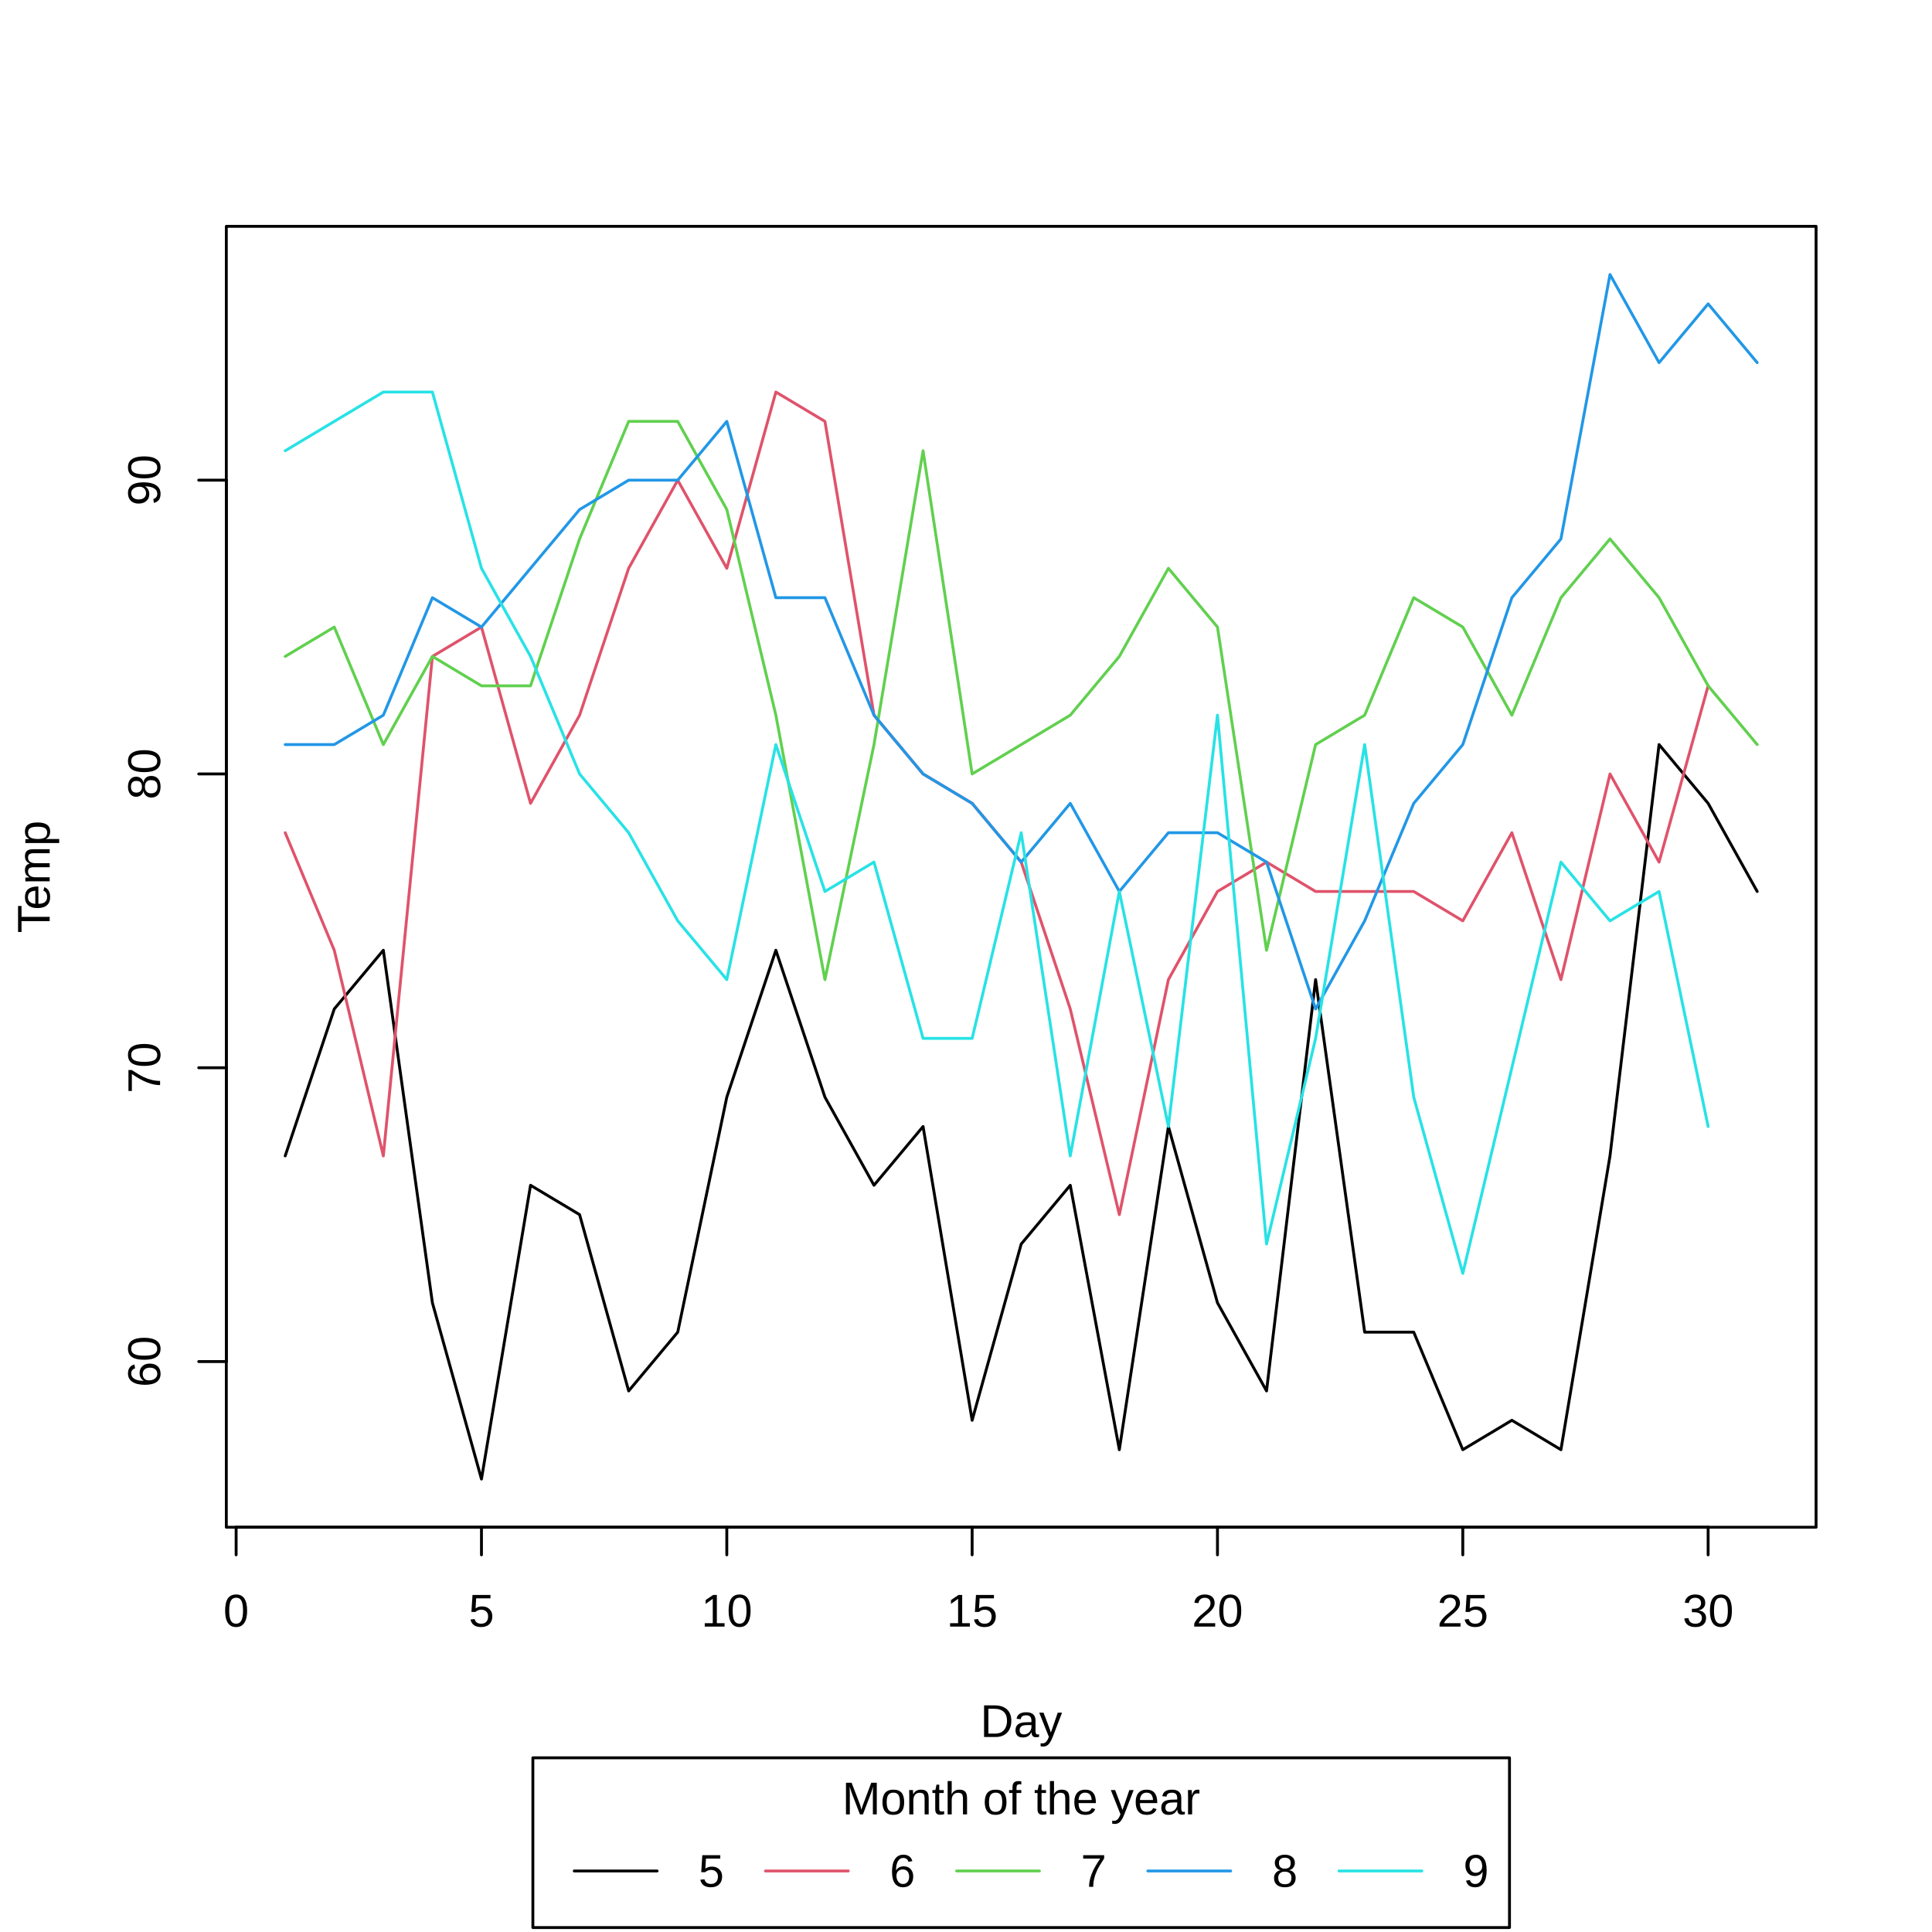
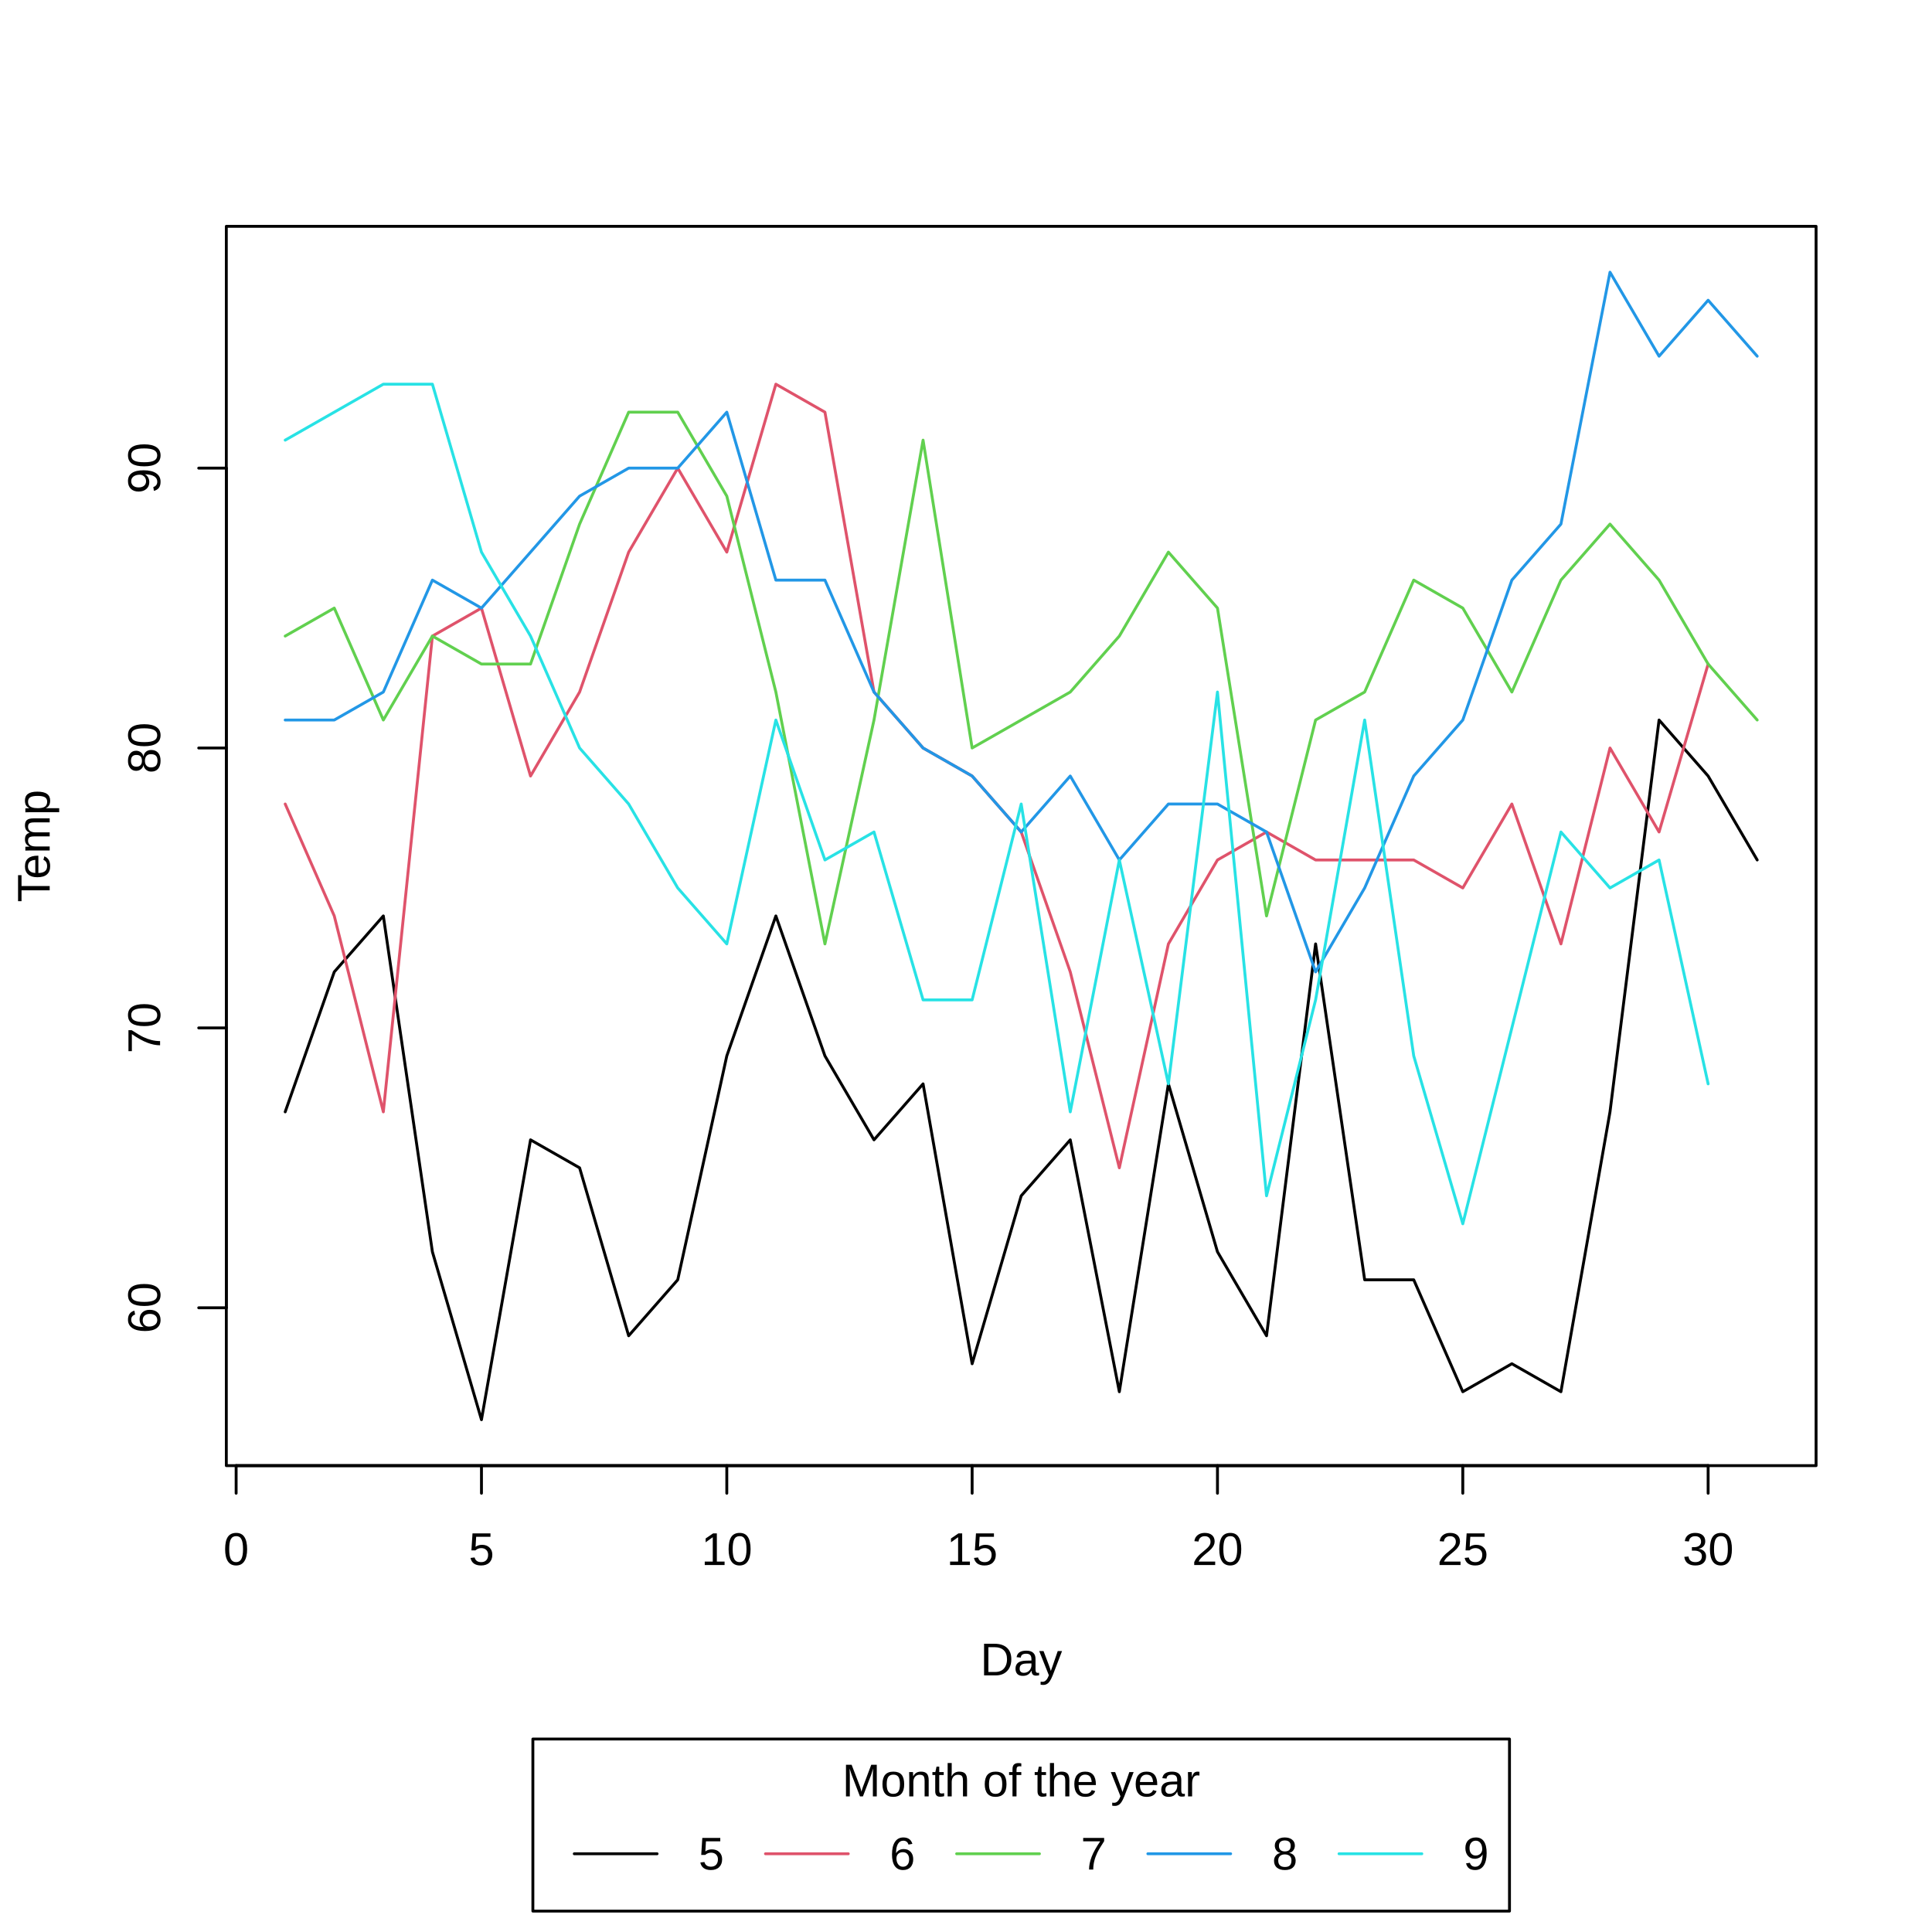
<svg xmlns="http://www.w3.org/2000/svg" class="svglite" width="504.00pt" height="504.00pt" viewBox="0 0 504.00 504.00">
  <defs>
    <style type="text/css">
    .svglite line, .svglite polyline, .svglite polygon, .svglite path, .svglite rect, .svglite circle {
      fill: none;
      stroke: #000000;
      stroke-linecap: round;
      stroke-linejoin: round;
      stroke-miterlimit: 10.00;
    }
    .svglite text {
      white-space: pre;
    }
  </style>
  </defs>
  <rect width="100%" height="100%" style="stroke: none; fill: #FFFFFF;" />
  <defs>
    <clipPath id="cpMC4wMHw1MDQuMDB8MC4wMHw1MDQuMDA=">
      <rect x="0.00" y="0.00" width="504.00" height="504.00" />
    </clipPath>
  </defs>
  <g clip-path="url(#cpMC4wMHw1MDQuMDB8MC4wMHw1MDQuMDA=)">
-     <rect x="139.01" y="458.56" width="254.77" height="44.28" style="stroke-width: 0.75; fill: #FFFFFF;" />
-     <line x1="149.81" y1="488.08" x2="171.41" y2="488.08" style="stroke-width: 0.75;" />
-     <line x1="199.69" y1="488.08" x2="221.29" y2="488.08" style="stroke-width: 0.75; stroke: #DF536B;" />
-     <line x1="249.56" y1="488.08" x2="271.16" y2="488.08" style="stroke-width: 0.75; stroke: #61D04F;" />
-     <line x1="299.44" y1="488.08" x2="321.04" y2="488.08" style="stroke-width: 0.75; stroke: #2297E6;" />
-     <line x1="349.31" y1="488.08" x2="370.91" y2="488.08" style="stroke-width: 0.75; stroke: #28E2E5;" />
-     <text x="266.40" y="473.32" text-anchor="middle" style="font-size: 12.00px; font-family: &quot;Liberation Sans&quot;;" textLength="93.40px" lengthAdjust="spacingAndGlyphs">Month of the year</text>
-     <text x="182.21" y="492.21" style="font-size: 12.00px; font-family: &quot;Liberation Sans&quot;;" textLength="6.67px" lengthAdjust="spacingAndGlyphs">5</text>
-     <text x="232.09" y="492.21" style="font-size: 12.00px; font-family: &quot;Liberation Sans&quot;;" textLength="6.67px" lengthAdjust="spacingAndGlyphs">6</text>
-     <text x="281.96" y="492.21" style="font-size: 12.00px; font-family: &quot;Liberation Sans&quot;;" textLength="6.67px" lengthAdjust="spacingAndGlyphs">7</text>
-     <text x="331.84" y="492.21" style="font-size: 12.00px; font-family: &quot;Liberation Sans&quot;;" textLength="6.67px" lengthAdjust="spacingAndGlyphs">8</text>
-     <text x="381.71" y="492.21" style="font-size: 12.00px; font-family: &quot;Liberation Sans&quot;;" textLength="6.67px" lengthAdjust="spacingAndGlyphs">9</text>
-     <line x1="61.60" y1="398.41" x2="445.60" y2="398.41" style="stroke-width: 0.75;" />
-     <line x1="61.60" y1="398.41" x2="61.60" y2="405.61" style="stroke-width: 0.75;" />
-     <line x1="125.60" y1="398.41" x2="125.60" y2="405.61" style="stroke-width: 0.75;" />
-     <line x1="189.60" y1="398.41" x2="189.60" y2="405.61" style="stroke-width: 0.75;" />
-     <line x1="253.60" y1="398.41" x2="253.60" y2="405.61" style="stroke-width: 0.75;" />
-     <line x1="317.60" y1="398.41" x2="317.60" y2="405.61" style="stroke-width: 0.75;" />
-     <line x1="381.60" y1="398.41" x2="381.60" y2="405.61" style="stroke-width: 0.75;" />
-     <line x1="445.60" y1="398.41" x2="445.60" y2="405.61" style="stroke-width: 0.75;" />
-     <text x="61.60" y="424.33" text-anchor="middle" style="font-size: 12.00px; font-family: &quot;Liberation Sans&quot;;" textLength="6.67px" lengthAdjust="spacingAndGlyphs">0</text>
-     <text x="125.60" y="424.33" text-anchor="middle" style="font-size: 12.00px; font-family: &quot;Liberation Sans&quot;;" textLength="6.67px" lengthAdjust="spacingAndGlyphs">5</text>
-     <text x="189.60" y="424.33" text-anchor="middle" style="font-size: 12.00px; font-family: &quot;Liberation Sans&quot;;" textLength="13.35px" lengthAdjust="spacingAndGlyphs">10</text>
-     <text x="253.60" y="424.33" text-anchor="middle" style="font-size: 12.00px; font-family: &quot;Liberation Sans&quot;;" textLength="13.35px" lengthAdjust="spacingAndGlyphs">15</text>
-     <text x="317.60" y="424.33" text-anchor="middle" style="font-size: 12.00px; font-family: &quot;Liberation Sans&quot;;" textLength="13.35px" lengthAdjust="spacingAndGlyphs">20</text>
-     <text x="381.60" y="424.33" text-anchor="middle" style="font-size: 12.00px; font-family: &quot;Liberation Sans&quot;;" textLength="13.35px" lengthAdjust="spacingAndGlyphs">25</text>
-     <text x="445.60" y="424.33" text-anchor="middle" style="font-size: 12.00px; font-family: &quot;Liberation Sans&quot;;" textLength="13.35px" lengthAdjust="spacingAndGlyphs">30</text>
-     <line x1="59.04" y1="355.19" x2="59.04" y2="125.26" style="stroke-width: 0.75;" />
-     <line x1="59.04" y1="355.19" x2="51.84" y2="355.19" style="stroke-width: 0.75;" />
-     <line x1="59.04" y1="278.54" x2="51.84" y2="278.54" style="stroke-width: 0.75;" />
-     <line x1="59.04" y1="201.90" x2="51.84" y2="201.90" style="stroke-width: 0.75;" />
-     <line x1="59.04" y1="125.26" x2="51.84" y2="125.26" style="stroke-width: 0.75;" />
-     <text transform="translate(41.76,355.19) rotate(-90)" text-anchor="middle" style="font-size: 12.00px; font-family: &quot;Liberation Sans&quot;;" textLength="13.35px" lengthAdjust="spacingAndGlyphs">60</text>
-     <text transform="translate(41.76,278.54) rotate(-90)" text-anchor="middle" style="font-size: 12.00px; font-family: &quot;Liberation Sans&quot;;" textLength="13.35px" lengthAdjust="spacingAndGlyphs">70</text>
-     <text transform="translate(41.76,201.90) rotate(-90)" text-anchor="middle" style="font-size: 12.00px; font-family: &quot;Liberation Sans&quot;;" textLength="13.35px" lengthAdjust="spacingAndGlyphs">80</text>
-     <text transform="translate(41.76,125.26) rotate(-90)" text-anchor="middle" style="font-size: 12.00px; font-family: &quot;Liberation Sans&quot;;" textLength="13.35px" lengthAdjust="spacingAndGlyphs">90</text>
-     <polygon points="59.04,398.41 473.76,398.41 473.76,59.04 59.04,59.04 " style="stroke-width: 0.75;" />
+     <rect x="139.01" y="453.66" width="254.77" height="44.89" style="stroke-width: 0.75; fill: #FFFFFF;" />
+     <line x1="149.81" y1="483.59" x2="171.41" y2="483.59" style="stroke-width: 0.75;" />
+     <line x1="199.69" y1="483.59" x2="221.29" y2="483.59" style="stroke-width: 0.75; stroke: #DF536B;" />
+     <line x1="249.56" y1="483.59" x2="271.16" y2="483.59" style="stroke-width: 0.75; stroke: #61D04F;" />
+     <line x1="299.44" y1="483.59" x2="321.04" y2="483.59" style="stroke-width: 0.75; stroke: #2297E6;" />
+     <line x1="349.31" y1="483.59" x2="370.91" y2="483.59" style="stroke-width: 0.75; stroke: #28E2E5;" />
+     <text x="266.40" y="468.62" text-anchor="middle" style="font-size: 12.00px; font-family: &quot;Liberation Sans&quot;;" textLength="93.40px" lengthAdjust="spacingAndGlyphs">Month of the year</text>
+     <text x="182.21" y="487.71" style="font-size: 12.00px; font-family: &quot;Liberation Sans&quot;;" textLength="6.67px" lengthAdjust="spacingAndGlyphs">5</text>
+     <text x="232.09" y="487.71" style="font-size: 12.00px; font-family: &quot;Liberation Sans&quot;;" textLength="6.67px" lengthAdjust="spacingAndGlyphs">6</text>
+     <text x="281.96" y="487.71" style="font-size: 12.00px; font-family: &quot;Liberation Sans&quot;;" textLength="6.67px" lengthAdjust="spacingAndGlyphs">7</text>
+     <text x="331.84" y="487.71" style="font-size: 12.00px; font-family: &quot;Liberation Sans&quot;;" textLength="6.67px" lengthAdjust="spacingAndGlyphs">8</text>
+     <text x="381.71" y="487.71" style="font-size: 12.00px; font-family: &quot;Liberation Sans&quot;;" textLength="6.67px" lengthAdjust="spacingAndGlyphs">9</text>
+     <line x1="61.60" y1="382.34" x2="445.60" y2="382.34" style="stroke-width: 0.75;" />
+     <line x1="61.60" y1="382.34" x2="61.60" y2="389.54" style="stroke-width: 0.75;" />
+     <line x1="125.60" y1="382.34" x2="125.60" y2="389.54" style="stroke-width: 0.75;" />
+     <line x1="189.60" y1="382.34" x2="189.60" y2="389.54" style="stroke-width: 0.75;" />
+     <line x1="253.60" y1="382.34" x2="253.60" y2="389.54" style="stroke-width: 0.75;" />
+     <line x1="317.60" y1="382.34" x2="317.60" y2="389.54" style="stroke-width: 0.75;" />
+     <line x1="381.60" y1="382.34" x2="381.60" y2="389.54" style="stroke-width: 0.75;" />
+     <line x1="445.60" y1="382.34" x2="445.60" y2="389.54" style="stroke-width: 0.75;" />
+     <text x="61.60" y="408.26" text-anchor="middle" style="font-size: 12.00px; font-family: &quot;Liberation Sans&quot;;" textLength="6.67px" lengthAdjust="spacingAndGlyphs">0</text>
+     <text x="125.60" y="408.26" text-anchor="middle" style="font-size: 12.00px; font-family: &quot;Liberation Sans&quot;;" textLength="6.67px" lengthAdjust="spacingAndGlyphs">5</text>
+     <text x="189.60" y="408.26" text-anchor="middle" style="font-size: 12.00px; font-family: &quot;Liberation Sans&quot;;" textLength="13.35px" lengthAdjust="spacingAndGlyphs">10</text>
+     <text x="253.60" y="408.26" text-anchor="middle" style="font-size: 12.00px; font-family: &quot;Liberation Sans&quot;;" textLength="13.35px" lengthAdjust="spacingAndGlyphs">15</text>
+     <text x="317.60" y="408.26" text-anchor="middle" style="font-size: 12.00px; font-family: &quot;Liberation Sans&quot;;" textLength="13.35px" lengthAdjust="spacingAndGlyphs">20</text>
+     <text x="381.60" y="408.26" text-anchor="middle" style="font-size: 12.00px; font-family: &quot;Liberation Sans&quot;;" textLength="13.35px" lengthAdjust="spacingAndGlyphs">25</text>
+     <text x="445.60" y="408.26" text-anchor="middle" style="font-size: 12.00px; font-family: &quot;Liberation Sans&quot;;" textLength="13.35px" lengthAdjust="spacingAndGlyphs">30</text>
+     <line x1="59.04" y1="341.16" x2="59.04" y2="122.12" style="stroke-width: 0.75;" />
+     <line x1="59.04" y1="341.16" x2="51.84" y2="341.16" style="stroke-width: 0.75;" />
+     <line x1="59.04" y1="268.15" x2="51.84" y2="268.15" style="stroke-width: 0.75;" />
+     <line x1="59.04" y1="195.13" x2="51.84" y2="195.13" style="stroke-width: 0.75;" />
+     <line x1="59.04" y1="122.12" x2="51.84" y2="122.12" style="stroke-width: 0.75;" />
+     <text transform="translate(41.76,341.16) rotate(-90)" text-anchor="middle" style="font-size: 12.00px; font-family: &quot;Liberation Sans&quot;;" textLength="13.35px" lengthAdjust="spacingAndGlyphs">60</text>
+     <text transform="translate(41.76,268.15) rotate(-90)" text-anchor="middle" style="font-size: 12.00px; font-family: &quot;Liberation Sans&quot;;" textLength="13.35px" lengthAdjust="spacingAndGlyphs">70</text>
+     <text transform="translate(41.76,195.13) rotate(-90)" text-anchor="middle" style="font-size: 12.00px; font-family: &quot;Liberation Sans&quot;;" textLength="13.35px" lengthAdjust="spacingAndGlyphs">80</text>
+     <text transform="translate(41.76,122.12) rotate(-90)" text-anchor="middle" style="font-size: 12.00px; font-family: &quot;Liberation Sans&quot;;" textLength="13.35px" lengthAdjust="spacingAndGlyphs">90</text>
+     <polygon points="59.04,382.34 473.76,382.34 473.76,59.04 59.04,59.04 " style="stroke-width: 0.75;" />
  </g>
  <defs>
-     <clipPath id="cpNTkuMDR8NDczLjc2fDU5LjA0fDM5OC40MQ==">
-       <rect x="59.04" y="59.04" width="414.72" height="339.37" />
+     <clipPath id="cpNTkuMDR8NDczLjc2fDU5LjA0fDM4Mi4zNA==">
+       <rect x="59.04" y="59.04" width="414.72" height="323.30" />
    </clipPath>
  </defs>
-   <g clip-path="url(#cpNTkuMDR8NDczLjc2fDU5LjA0fDM5OC40MQ==)">
-     <polyline points="74.40,301.54 87.20,263.21 100.00,247.89 112.80,339.86 125.60,385.84 138.40,309.20 151.20,316.86 164.00,362.85 176.80,347.52 189.60,286.21 202.40,247.89 215.20,286.21 228.00,309.20 240.80,293.87 253.60,370.51 266.40,324.53 279.20,309.20 292.00,378.18 304.80,293.87 317.60,339.86 330.40,362.85 343.20,255.55 356.00,347.52 368.80,347.52 381.60,378.18 394.40,370.51 407.20,378.18 420.00,301.54 432.80,194.24 445.60,209.57 458.40,232.56 " style="stroke-width: 0.75;" />
-     <polyline points="74.40,217.23 87.20,247.89 100.00,301.54 112.80,171.24 125.60,163.58 138.40,209.57 151.20,186.57 164.00,148.25 176.80,125.26 189.60,148.25 202.40,102.27 215.20,109.93 228.00,186.57 240.80,201.90 253.60,209.57 266.40,224.89 279.20,263.21 292.00,316.86 304.80,255.55 317.60,232.56 330.40,224.89 343.20,232.56 356.00,232.56 368.80,232.56 381.60,240.22 394.40,217.23 407.20,255.55 420.00,201.90 432.80,224.89 445.60,178.91 " style="stroke-width: 0.75; stroke: #DF536B;" />
-     <polyline points="74.40,171.24 87.20,163.58 100.00,194.24 112.80,171.24 125.60,178.91 138.40,178.91 151.20,140.59 164.00,109.93 176.80,109.93 189.60,132.92 202.40,186.57 215.20,255.55 228.00,194.24 240.80,117.59 253.60,201.90 266.40,194.24 279.20,186.57 292.00,171.24 304.80,148.25 317.60,163.58 330.40,247.89 343.20,194.24 356.00,186.57 368.80,155.92 381.60,163.58 394.40,186.57 407.20,155.92 420.00,140.59 432.80,155.92 445.60,178.91 458.40,194.24 " style="stroke-width: 0.75; stroke: #61D04F;" />
-     <polyline points="74.40,194.24 87.20,194.24 100.00,186.57 112.80,155.92 125.60,163.58 138.40,148.25 151.20,132.92 164.00,125.26 176.80,125.26 189.60,109.93 202.40,155.92 215.20,155.92 228.00,186.57 240.80,201.90 253.60,209.57 266.40,224.89 279.20,209.57 292.00,232.56 304.80,217.23 317.60,217.23 330.40,224.89 343.20,263.21 356.00,240.22 368.80,209.57 381.60,194.24 394.40,155.92 407.20,140.59 420.00,71.61 432.80,94.60 445.60,79.27 458.40,94.60 " style="stroke-width: 0.75; stroke: #2297E6;" />
-     <polyline points="74.40,117.59 87.20,109.93 100.00,102.27 112.80,102.27 125.60,148.25 138.40,171.24 151.20,201.90 164.00,217.23 176.80,240.22 189.60,255.55 202.40,194.24 215.20,232.56 228.00,224.89 240.80,270.88 253.60,270.88 266.40,217.23 279.20,301.54 292.00,232.56 304.80,293.87 317.60,186.57 330.40,324.53 343.20,270.88 356.00,194.24 368.80,286.21 381.60,332.19 394.40,278.54 407.20,224.89 420.00,240.22 432.80,232.56 445.60,293.87 " style="stroke-width: 0.75; stroke: #28E2E5;" />
+   <g clip-path="url(#cpNTkuMDR8NDczLjc2fDU5LjA0fDM4Mi4zNA==)">
+     <polyline points="74.40,290.05 87.20,253.54 100.00,238.94 112.80,326.56 125.60,370.36 138.40,297.35 151.20,304.65 164.00,348.46 176.80,333.86 189.60,275.45 202.40,238.94 215.20,275.45 228.00,297.35 240.80,282.75 253.60,355.76 266.40,311.95 279.20,297.35 292.00,363.06 304.80,282.75 317.60,326.56 330.40,348.46 343.20,246.24 356.00,333.86 368.80,333.86 381.60,363.06 394.40,355.76 407.20,363.06 420.00,290.05 432.80,187.83 445.60,202.44 458.40,224.34 " style="stroke-width: 0.75;" />
+     <polyline points="74.40,209.74 87.20,238.94 100.00,290.05 112.80,165.93 125.60,158.63 138.40,202.44 151.20,180.53 164.00,144.03 176.80,122.12 189.60,144.03 202.40,100.22 215.20,107.52 228.00,180.53 240.80,195.13 253.60,202.44 266.40,217.04 279.20,253.54 292.00,304.65 304.80,246.24 317.60,224.34 330.40,217.04 343.20,224.34 356.00,224.34 368.80,224.34 381.60,231.64 394.40,209.74 407.20,246.24 420.00,195.13 432.80,217.04 445.60,173.23 " style="stroke-width: 0.75; stroke: #DF536B;" />
+     <polyline points="74.40,165.93 87.20,158.63 100.00,187.83 112.80,165.93 125.60,173.23 138.40,173.23 151.20,136.72 164.00,107.52 176.80,107.52 189.60,129.42 202.40,180.53 215.20,246.24 228.00,187.83 240.80,114.82 253.60,195.13 266.40,187.83 279.20,180.53 292.00,165.93 304.80,144.03 317.60,158.63 330.40,238.94 343.20,187.83 356.00,180.53 368.80,151.33 381.60,158.63 394.40,180.53 407.20,151.33 420.00,136.72 432.80,151.33 445.60,173.23 458.40,187.83 " style="stroke-width: 0.75; stroke: #61D04F;" />
+     <polyline points="74.40,187.83 87.20,187.83 100.00,180.53 112.80,151.33 125.60,158.63 138.40,144.03 151.20,129.42 164.00,122.12 176.80,122.12 189.60,107.52 202.40,151.33 215.20,151.33 228.00,180.53 240.80,195.13 253.60,202.44 266.40,217.04 279.20,202.44 292.00,224.34 304.80,209.74 317.60,209.74 330.40,217.04 343.20,253.54 356.00,231.64 368.80,202.44 381.60,187.83 394.40,151.33 407.20,136.72 420.00,71.01 432.80,92.92 445.60,78.32 458.40,92.92 " style="stroke-width: 0.75; stroke: #2297E6;" />
+     <polyline points="74.40,114.82 87.20,107.52 100.00,100.22 112.80,100.22 125.60,144.03 138.40,165.93 151.20,195.13 164.00,209.74 176.80,231.64 189.60,246.24 202.40,187.83 215.20,224.34 228.00,217.04 240.80,260.84 253.60,260.84 266.40,209.74 279.20,290.05 292.00,224.34 304.80,282.75 317.60,180.53 330.40,311.95 343.20,260.84 356.00,187.83 368.80,275.45 381.60,319.25 394.40,268.15 407.20,217.04 420.00,231.64 432.80,224.34 445.60,282.75 " style="stroke-width: 0.75; stroke: #28E2E5;" />
  </g>
  <defs>
-     <clipPath id="cpMC4wMHw1MDQuMDB8MC4wMHw0NzEuODU=">
-       <rect x="0.00" y="0.00" width="504.00" height="471.85" />
+     <clipPath id="cpMC4wMHw1MDQuMDB8MC4wMHw0NTUuNzg=">
+       <rect x="0.00" y="0.00" width="504.00" height="455.78" />
    </clipPath>
  </defs>
-   <g clip-path="url(#cpMC4wMHw1MDQuMDB8MC4wMHw0NzEuODU=)">
-     <text x="266.40" y="453.13" text-anchor="middle" style="font-size: 12.00px; font-family: &quot;Liberation Sans&quot;;" textLength="21.35px" lengthAdjust="spacingAndGlyphs">Day</text>
-     <text transform="translate(12.96,228.73) rotate(-90)" text-anchor="middle" style="font-size: 12.00px; font-family: &quot;Liberation Sans&quot;;" textLength="29.35px" lengthAdjust="spacingAndGlyphs">Temp</text>
+   <g clip-path="url(#cpMC4wMHw1MDQuMDB8MC4wMHw0NTUuNzg=)">
+     <text x="266.40" y="437.06" text-anchor="middle" style="font-size: 12.00px; font-family: &quot;Liberation Sans&quot;;" textLength="21.35px" lengthAdjust="spacingAndGlyphs">Day</text>
+     <text transform="translate(12.96,220.69) rotate(-90)" text-anchor="middle" style="font-size: 12.00px; font-family: &quot;Liberation Sans&quot;;" textLength="29.35px" lengthAdjust="spacingAndGlyphs">Temp</text>
  </g>
</svg>
